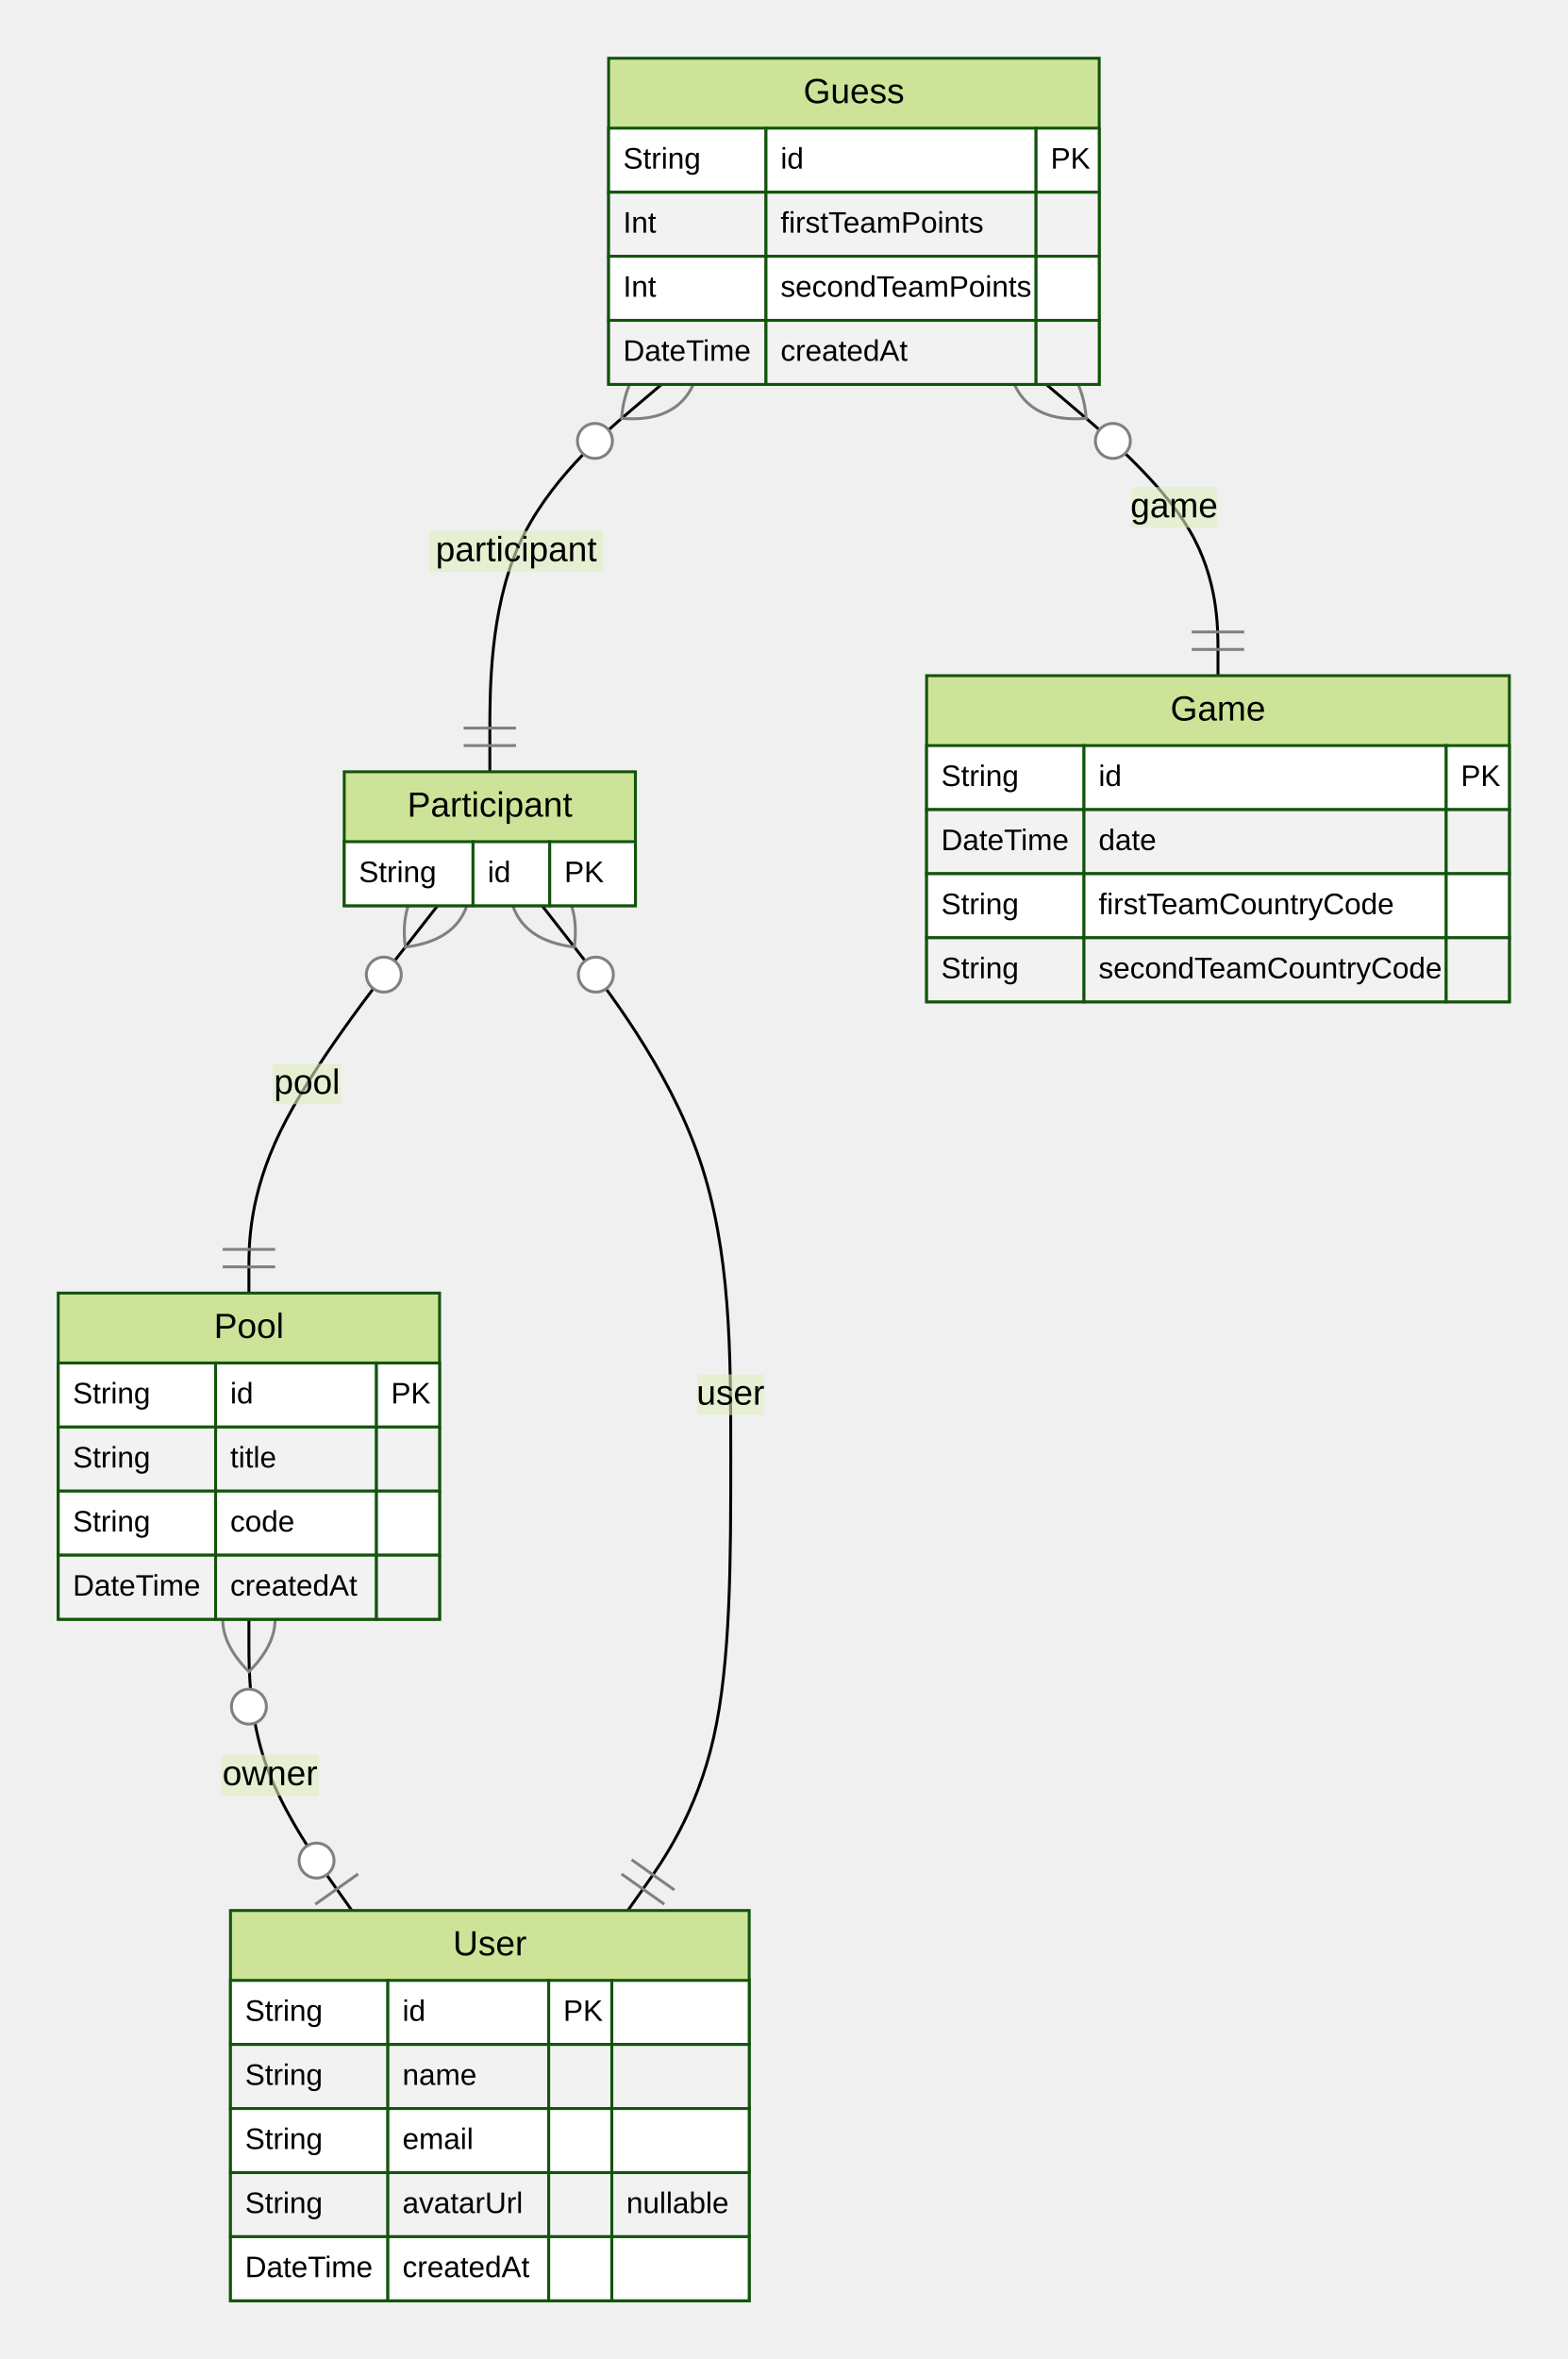
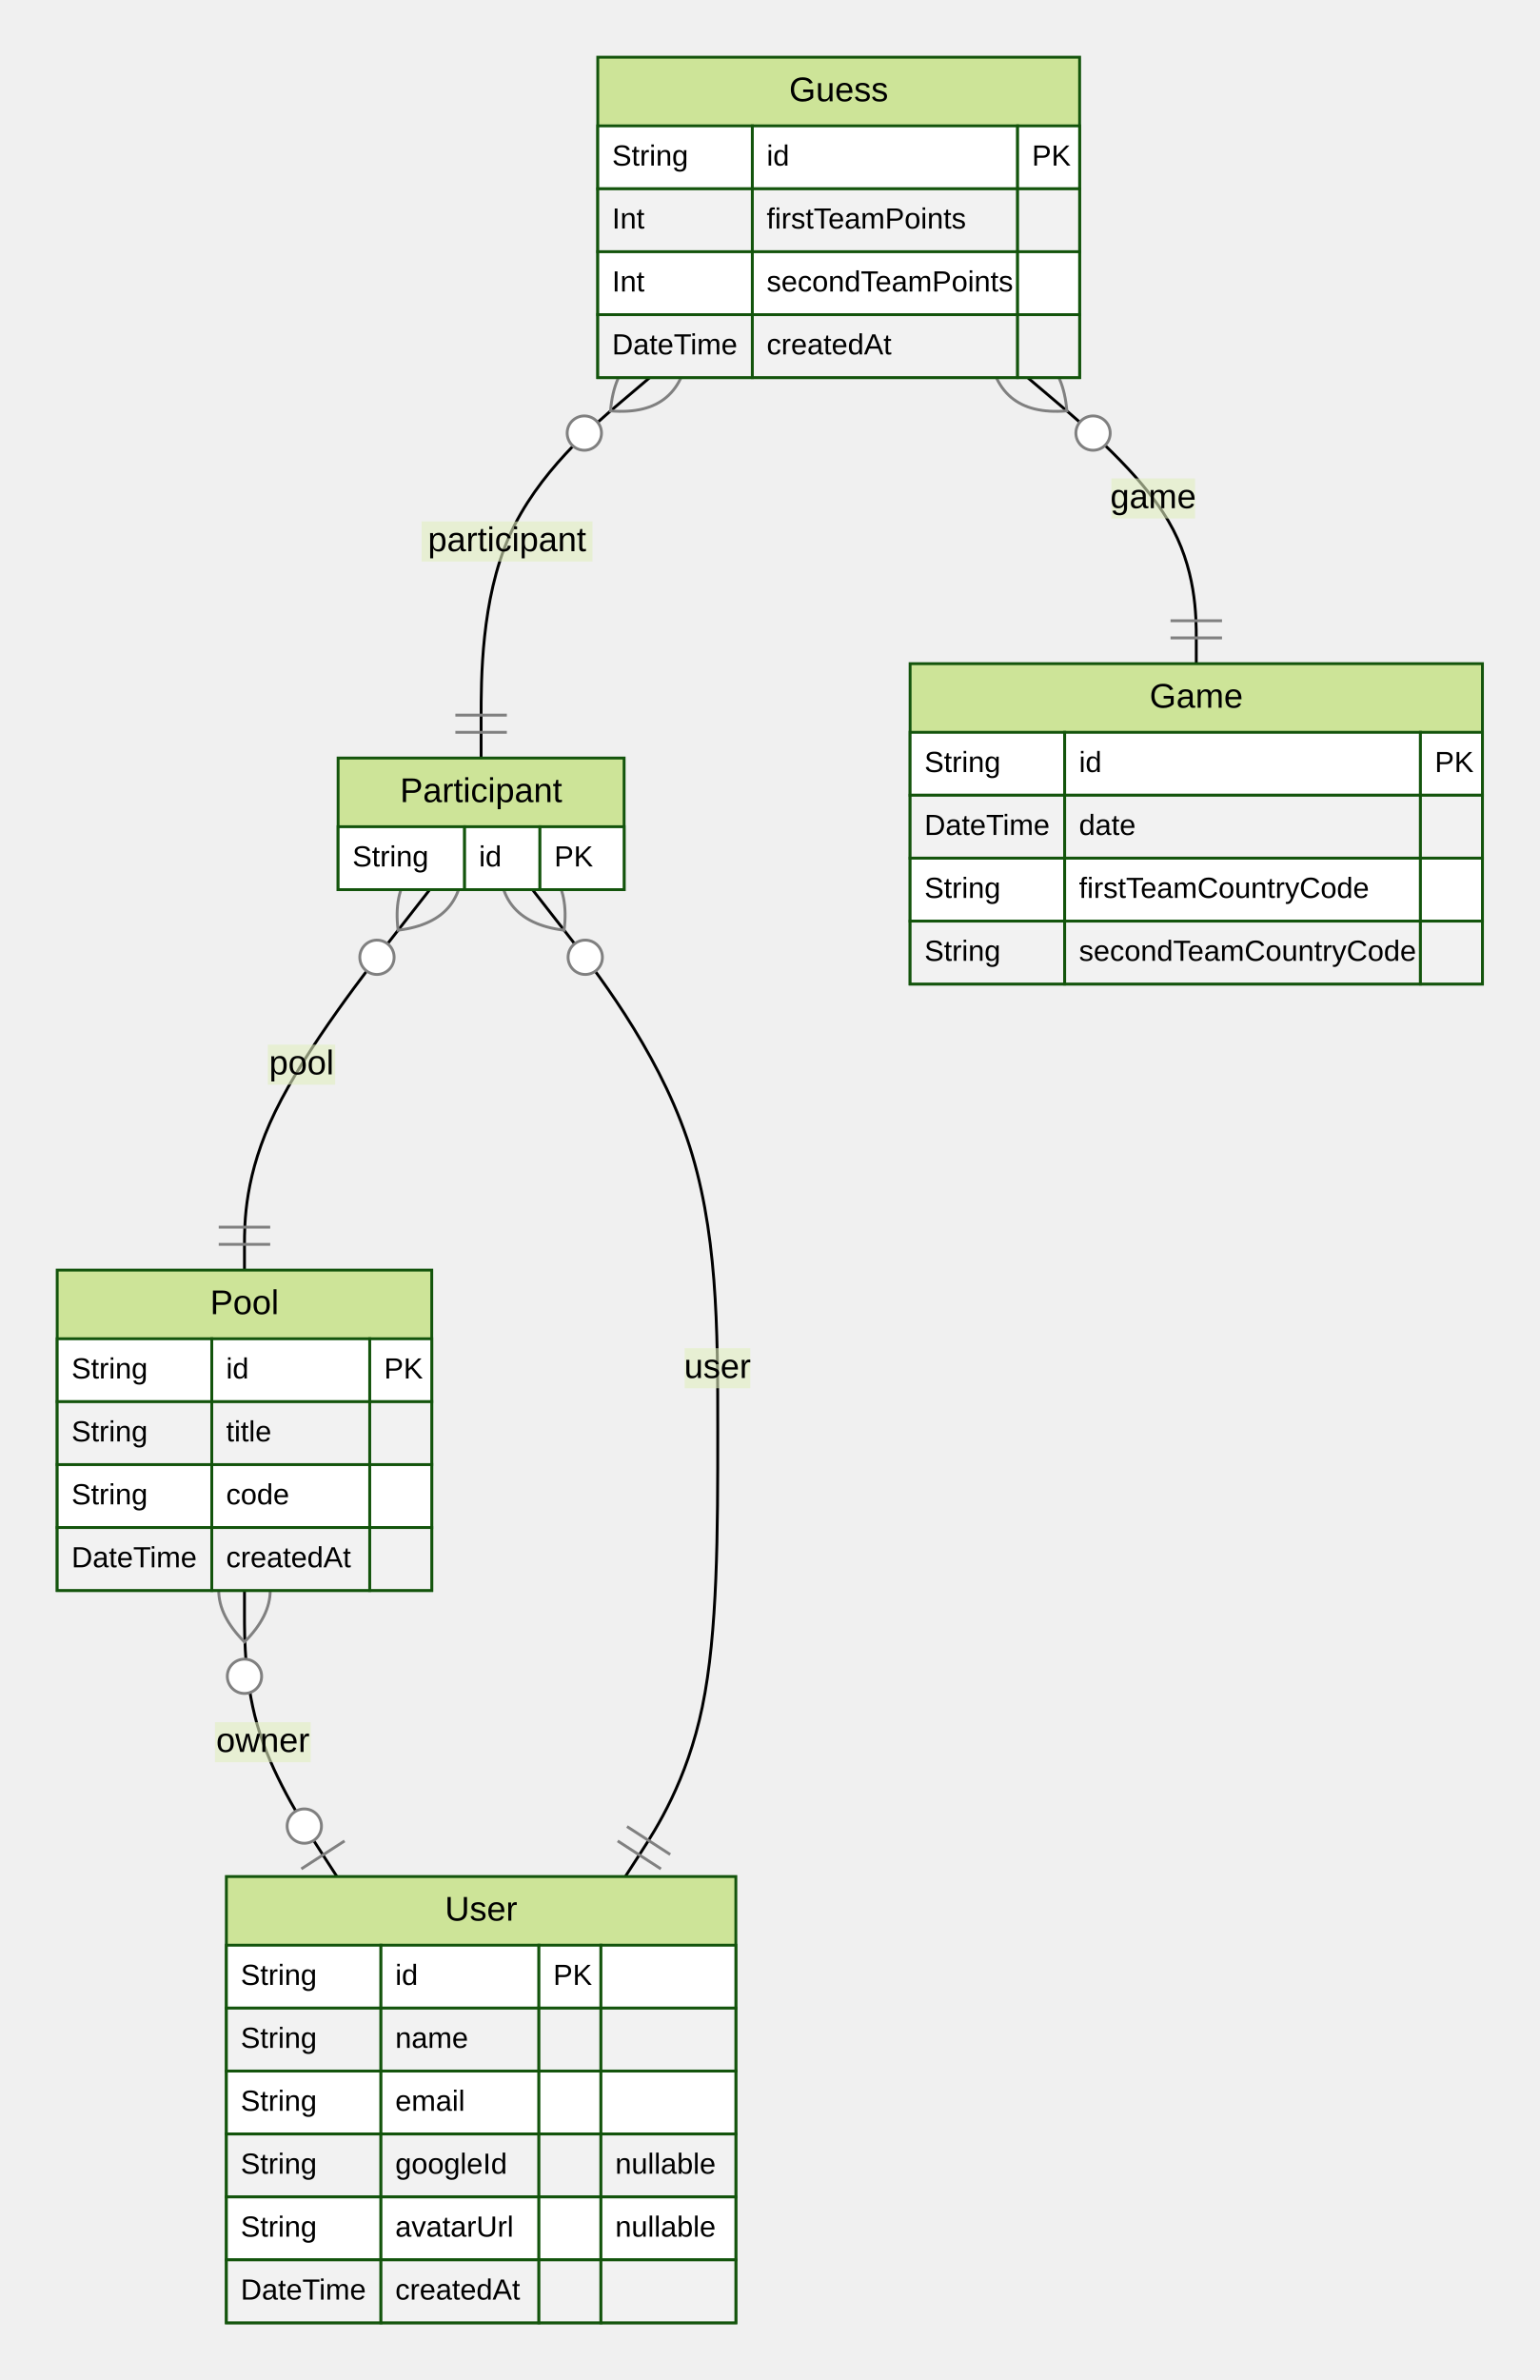
- <svg xmlns="http://www.w3.org/2000/svg" aria-labelledby="chart-title-mermaid-0 chart-desc-mermaid-0" role="img" viewBox="0 0 538.347 810" style="max-width: 538.347px; background-color: white;" width="100%" id="mermaid-0">
+ <svg xmlns="http://www.w3.org/2000/svg" aria-labelledby="chart-title-mermaid-0 chart-desc-mermaid-0" role="img" viewBox="0 0 538.347 832" style="max-width: 538.347px; background-color: white;" width="100%" id="mermaid-0">
  <style>#mermaid-0 {font-family:"trebuchet ms",verdana,arial,sans-serif;font-size:16px;fill:#000000;}#mermaid-0 .error-icon{fill:#552222;}#mermaid-0 .error-text{fill:#552222;stroke:#552222;}#mermaid-0 .edge-thickness-normal{stroke-width:2px;}#mermaid-0 .edge-thickness-thick{stroke-width:3.5px;}#mermaid-0 .edge-pattern-solid{stroke-dasharray:0;}#mermaid-0 .edge-pattern-dashed{stroke-dasharray:3;}#mermaid-0 .edge-pattern-dotted{stroke-dasharray:2;}#mermaid-0 .marker{fill:#000000;stroke:#000000;}#mermaid-0 .marker.cross{stroke:#000000;}#mermaid-0 svg{font-family:"trebuchet ms",verdana,arial,sans-serif;font-size:16px;}#mermaid-0 .entityBox{fill:#cde498;stroke:#13540c;}#mermaid-0 .attributeBoxOdd{fill:#ffffff;stroke:#13540c;}#mermaid-0 .attributeBoxEven{fill:#f2f2f2;stroke:#13540c;}#mermaid-0 .relationshipLabelBox{fill:hsl(78.158, 58.462%, 84.51%);opacity:0.7;background-color:hsl(78.158, 58.462%, 84.51%);}#mermaid-0 .relationshipLabelBox rect{opacity:0.5;}#mermaid-0 .relationshipLine{stroke:#000000;}#mermaid-0 :root{--mermaid-font-family:"trebuchet ms",verdana,arial,sans-serif;}</style>
  <g />
  <defs>
    <marker orient="auto" markerHeight="18" markerWidth="18" refY="9" refX="0" id="ONLY_ONE_START">
      <path d="M9,0 L9,18 M15,0 L15,18" fill="none" stroke="gray" />
    </marker>
  </defs>
  <defs>
    <marker orient="auto" markerHeight="18" markerWidth="18" refY="9" refX="18" id="ONLY_ONE_END">
      <path d="M3,0 L3,18 M9,0 L9,18" fill="none" stroke="gray" />
    </marker>
  </defs>
  <defs>
    <marker orient="auto" markerHeight="18" markerWidth="30" refY="9" refX="0" id="ZERO_OR_ONE_START">
      <circle r="6" cy="9" cx="21" fill="white" stroke="gray" />
      <path d="M9,0 L9,18" fill="none" stroke="gray" />
    </marker>
  </defs>
  <defs>
    <marker orient="auto" markerHeight="18" markerWidth="30" refY="9" refX="30" id="ZERO_OR_ONE_END">
      <circle r="6" cy="9" cx="9" fill="white" stroke="gray" />
      <path d="M21,0 L21,18" fill="none" stroke="gray" />
    </marker>
  </defs>
  <defs>
    <marker orient="auto" markerHeight="36" markerWidth="45" refY="18" refX="18" id="ONE_OR_MORE_START">
      <path d="M0,18 Q 18,0 36,18 Q 18,36 0,18 M42,9 L42,27" fill="none" stroke="gray" />
    </marker>
  </defs>
  <defs>
    <marker orient="auto" markerHeight="36" markerWidth="45" refY="18" refX="27" id="ONE_OR_MORE_END">
      <path d="M3,9 L3,27 M9,18 Q27,0 45,18 Q27,36 9,18" fill="none" stroke="gray" />
    </marker>
  </defs>
  <defs>
    <marker orient="auto" markerHeight="36" markerWidth="57" refY="18" refX="18" id="ZERO_OR_MORE_START">
      <circle r="6" cy="18" cx="48" fill="white" stroke="gray" />
      <path d="M0,18 Q18,0 36,18 Q18,36 0,18" fill="none" stroke="gray" />
    </marker>
  </defs>
  <defs>
    <marker orient="auto" markerHeight="36" markerWidth="57" refY="18" refX="39" id="ZERO_OR_MORE_END">
      <circle r="6" cy="18" cx="9" fill="white" stroke="gray" />
      <path d="M21,18 Q39,0 57,18 Q39,36 21,18" fill="none" stroke="gray" />
    </marker>
  </defs>
-   <path marker-start="url(#ZERO_OR_MORE_START)" marker-end="url(#ZERO_OR_ONE_END)" fill="none" stroke="gray" d="M85.482,556L85.482,564.333C85.482,572.667,85.482,589.333,91.375,606C97.268,622.667,109.055,639.333,114.948,647.667L120.841,656" class="er relationshipLine" />
-   <path marker-start="url(#ZERO_OR_MORE_START)" marker-end="url(#ONLY_ONE_END)" fill="none" stroke="gray" d="M186.176,311L196.974,324.833C207.772,338.667,229.368,366.333,240.166,397.833C250.964,429.333,250.964,464.667,250.964,500C250.964,535.333,250.964,570.667,245.07,596.667C239.177,622.667,227.391,639.333,221.497,647.667L215.604,656" class="er relationshipLine" />
+   <path marker-start="url(#ZERO_OR_MORE_START)" marker-end="url(#ZERO_OR_ONE_END)" fill="none" stroke="gray" d="M85.482,556L85.482,564.333C85.482,572.667,85.482,589.333,90.869,606C96.255,622.667,107.029,639.333,112.416,647.667L117.802,656" class="er relationshipLine" />
+   <path marker-start="url(#ZERO_OR_MORE_START)" marker-end="url(#ONLY_ONE_END)" fill="none" stroke="gray" d="M186.176,311L196.974,324.833C207.772,338.667,229.368,366.333,240.166,397.833C250.964,429.333,250.964,464.667,250.964,500C250.964,535.333,250.964,570.667,245.577,596.667C240.19,622.667,229.416,639.333,224.03,647.667L218.643,656" class="er relationshipLine" />
  <path marker-start="url(#ZERO_OR_MORE_START)" marker-end="url(#ONLY_ONE_END)" fill="none" stroke="gray" d="M150.269,311L139.471,324.833C128.674,338.667,107.078,366.333,96.28,388.5C85.482,410.667,85.482,427.333,85.482,435.667L85.482,444" class="er relationshipLine" />
  <path marker-start="url(#ZERO_OR_MORE_START)" marker-end="url(#ONLY_ONE_END)" fill="none" stroke="gray" d="M227.2,132L217.37,140.333C207.541,148.667,187.882,165.333,178.052,187.5C168.223,209.667,168.223,237.333,168.223,251.167L168.223,265" class="er relationshipLine" />
  <path marker-start="url(#ZERO_OR_MORE_START)" marker-end="url(#ONLY_ONE_END)" fill="none" stroke="gray" d="M359.308,132L369.137,140.333C378.967,148.667,398.626,165.333,408.455,182C418.285,198.667,418.285,215.333,418.285,223.667L418.285,232" class="er relationshipLine" />
  <g transform="translate(20,444 )" id="Pool">
    <rect height="112" width="130.964" y="0" x="0" stroke="gray" fill-opacity="100%" fill="honeydew" class="er entityBox" />
    <text transform="translate(65.48175,12)" style="font-family: &quot;trebuchet ms&quot;, verdana, arial, sans-serif;; font-size: 12px" text-anchor="middle" dominant-baseline="middle" y="0" x="0" id="entity-Pool" class="er entityLabel">Pool</text>
    <rect height="22" width="54.048" y="24" x="0" stroke="gray" fill-opacity="100%" fill="honeydew" class="er attributeBoxOdd" />
    <text transform="translate(5,35)" style="font-family: &quot;trebuchet ms&quot;, verdana, arial, sans-serif;; font-size: 10.2px" text-anchor="left" dominant-baseline="middle" y="0" x="0" id="entity-Pool-attr-1-type" class="er entityLabel">String</text>
    <rect height="22" width="55.234" y="24" x="54.048" stroke="gray" fill-opacity="100%" fill="honeydew" class="er attributeBoxOdd" />
    <text transform="translate(59.0484,35)" style="font-family: &quot;trebuchet ms&quot;, verdana, arial, sans-serif;; font-size: 10.2px" text-anchor="left" dominant-baseline="middle" y="0" x="0" id="entity-Pool-attr-1-name" class="er entityLabel">id</text>
    <rect height="22" width="21.681" y="24" x="109.283" stroke="gray" fill-opacity="100%" fill="honeydew" class="er attributeBoxOdd" />
    <text transform="translate(114.2828,35)" style="font-family: &quot;trebuchet ms&quot;, verdana, arial, sans-serif;; font-size: 10.2px" text-anchor="left" dominant-baseline="middle" y="0" x="0" id="entity-Pool-attr-1-key" class="er entityLabel">PK</text>
    <rect height="22" width="54.048" y="46" x="0" stroke="gray" fill-opacity="100%" fill="honeydew" class="er attributeBoxEven" />
    <text transform="translate(5,57)" style="font-family: &quot;trebuchet ms&quot;, verdana, arial, sans-serif;; font-size: 10.2px" text-anchor="left" dominant-baseline="middle" y="0" x="0" id="entity-Pool-attr-2-type" class="er entityLabel">String</text>
    <rect height="22" width="55.234" y="46" x="54.048" stroke="gray" fill-opacity="100%" fill="honeydew" class="er attributeBoxEven" />
    <text transform="translate(59.0484,57)" style="font-family: &quot;trebuchet ms&quot;, verdana, arial, sans-serif;; font-size: 10.2px" text-anchor="left" dominant-baseline="middle" y="0" x="0" id="entity-Pool-attr-2-name" class="er entityLabel">title</text>
    <rect height="22" width="21.681" y="46" x="109.283" stroke="gray" fill-opacity="100%" fill="honeydew" class="er attributeBoxEven" />
    <text transform="translate(114.2828,57)" style="font-family: &quot;trebuchet ms&quot;, verdana, arial, sans-serif;; font-size: 10.2px" text-anchor="left" dominant-baseline="middle" y="0" x="0" id="entity-Pool-attr-2-key" class="er entityLabel" />
    <rect height="22" width="54.048" y="68" x="0" stroke="gray" fill-opacity="100%" fill="honeydew" class="er attributeBoxOdd" />
    <text transform="translate(5,79)" style="font-family: &quot;trebuchet ms&quot;, verdana, arial, sans-serif;; font-size: 10.2px" text-anchor="left" dominant-baseline="middle" y="0" x="0" id="entity-Pool-attr-3-type" class="er entityLabel">String</text>
    <rect height="22" width="55.234" y="68" x="54.048" stroke="gray" fill-opacity="100%" fill="honeydew" class="er attributeBoxOdd" />
    <text transform="translate(59.0484,79)" style="font-family: &quot;trebuchet ms&quot;, verdana, arial, sans-serif;; font-size: 10.2px" text-anchor="left" dominant-baseline="middle" y="0" x="0" id="entity-Pool-attr-3-name" class="er entityLabel">code</text>
    <rect height="22" width="21.681" y="68" x="109.283" stroke="gray" fill-opacity="100%" fill="honeydew" class="er attributeBoxOdd" />
    <text transform="translate(114.2828,79)" style="font-family: &quot;trebuchet ms&quot;, verdana, arial, sans-serif;; font-size: 10.2px" text-anchor="left" dominant-baseline="middle" y="0" x="0" id="entity-Pool-attr-3-key" class="er entityLabel" />
    <rect height="22" width="54.048" y="90" x="0" stroke="gray" fill-opacity="100%" fill="honeydew" class="er attributeBoxEven" />
    <text transform="translate(5,101)" style="font-family: &quot;trebuchet ms&quot;, verdana, arial, sans-serif;; font-size: 10.2px" text-anchor="left" dominant-baseline="middle" y="0" x="0" id="entity-Pool-attr-4-type" class="er entityLabel">DateTime</text>
    <rect height="22" width="55.234" y="90" x="54.048" stroke="gray" fill-opacity="100%" fill="honeydew" class="er attributeBoxEven" />
    <text transform="translate(59.0484,101)" style="font-family: &quot;trebuchet ms&quot;, verdana, arial, sans-serif;; font-size: 10.2px" text-anchor="left" dominant-baseline="middle" y="0" x="0" id="entity-Pool-attr-4-name" class="er entityLabel">createdAt</text>
    <rect height="22" width="21.681" y="90" x="109.283" stroke="gray" fill-opacity="100%" fill="honeydew" class="er attributeBoxEven" />
    <text transform="translate(114.2828,101)" style="font-family: &quot;trebuchet ms&quot;, verdana, arial, sans-serif;; font-size: 10.2px" text-anchor="left" dominant-baseline="middle" y="0" x="0" id="entity-Pool-attr-4-key" class="er entityLabel" />
  </g>
  <g transform="translate(118.2226,265 )" id="Participant">
    <rect height="46" width="100" y="0" x="0" stroke="gray" fill-opacity="100%" fill="honeydew" class="er entityBox" />
    <text transform="translate(50,12)" style="font-family: &quot;trebuchet ms&quot;, verdana, arial, sans-serif;; font-size: 12px" text-anchor="middle" dominant-baseline="middle" y="0" x="0" id="entity-Participant" class="er entityLabel">Participant</text>
    <rect height="22" width="44.231" y="24" x="0" stroke="gray" fill-opacity="100%" fill="honeydew" class="er attributeBoxOdd" />
    <text transform="translate(5,35)" style="font-family: &quot;trebuchet ms&quot;, verdana, arial, sans-serif;; font-size: 10.2px" text-anchor="left" dominant-baseline="middle" y="0" x="0" id="entity-Participant-attr-1-type" class="er entityLabel">String</text>
    <rect height="22" width="26.341" y="24" x="44.231" stroke="gray" fill-opacity="100%" fill="honeydew" class="er attributeBoxOdd" />
    <text transform="translate(49.23142,35)" style="font-family: &quot;trebuchet ms&quot;, verdana, arial, sans-serif;; font-size: 10.2px" text-anchor="left" dominant-baseline="middle" y="0" x="0" id="entity-Participant-attr-1-name" class="er entityLabel">id</text>
    <rect height="22" width="29.428" y="24" x="70.572" stroke="gray" fill-opacity="100%" fill="honeydew" class="er attributeBoxOdd" />
    <text transform="translate(75.57222,35)" style="font-family: &quot;trebuchet ms&quot;, verdana, arial, sans-serif;; font-size: 10.2px" text-anchor="left" dominant-baseline="middle" y="0" x="0" id="entity-Participant-attr-1-key" class="er entityLabel">PK</text>
  </g>
  <g transform="translate(79.1537,656 )" id="User">
-     <rect height="134" width="178.138" y="0" x="0" stroke="gray" fill-opacity="100%" fill="honeydew" class="er entityBox" />
+     <rect height="156" width="178.138" y="0" x="0" stroke="gray" fill-opacity="100%" fill="honeydew" class="er entityBox" />
    <text transform="translate(89.06892,12)" style="font-family: &quot;trebuchet ms&quot;, verdana, arial, sans-serif;; font-size: 12px" text-anchor="middle" dominant-baseline="middle" y="0" x="0" id="entity-User" class="er entityLabel">User</text>
    <rect height="22" width="54.048" y="24" x="0" stroke="gray" fill-opacity="100%" fill="honeydew" class="er attributeBoxOdd" />
    <text transform="translate(5,35)" style="font-family: &quot;trebuchet ms&quot;, verdana, arial, sans-serif;; font-size: 10.2px" text-anchor="left" dominant-baseline="middle" y="0" x="0" id="entity-User-attr-1-type" class="er entityLabel">String</text>
    <rect height="22" width="55.234" y="24" x="54.048" stroke="gray" fill-opacity="100%" fill="honeydew" class="er attributeBoxOdd" />
    <text transform="translate(59.0484,35)" style="font-family: &quot;trebuchet ms&quot;, verdana, arial, sans-serif;; font-size: 10.2px" text-anchor="left" dominant-baseline="middle" y="0" x="0" id="entity-User-attr-1-name" class="er entityLabel">id</text>
    <rect height="22" width="21.681" y="24" x="109.283" stroke="gray" fill-opacity="100%" fill="honeydew" class="er attributeBoxOdd" />
    <text transform="translate(114.2828,35)" style="font-family: &quot;trebuchet ms&quot;, verdana, arial, sans-serif;; font-size: 10.2px" text-anchor="left" dominant-baseline="middle" y="0" x="0" id="entity-User-attr-1-key" class="er entityLabel">PK</text>
    <rect height="22" width="47.174" y="24" x="130.964" stroke="gray" fill-opacity="100%" fill="honeydew" class="er attributeBoxOdd" />
    <text transform="translate(135.9635,35)" style="font-family: &quot;trebuchet ms&quot;, verdana, arial, sans-serif;; font-size: 10.2px" text-anchor="left" dominant-baseline="middle" y="0" x="0" id="entity-User-attr-1-comment" class="er entityLabel" />
    <rect height="22" width="54.048" y="46" x="0" stroke="gray" fill-opacity="100%" fill="honeydew" class="er attributeBoxEven" />
    <text transform="translate(5,57)" style="font-family: &quot;trebuchet ms&quot;, verdana, arial, sans-serif;; font-size: 10.2px" text-anchor="left" dominant-baseline="middle" y="0" x="0" id="entity-User-attr-2-type" class="er entityLabel">String</text>
    <rect height="22" width="55.234" y="46" x="54.048" stroke="gray" fill-opacity="100%" fill="honeydew" class="er attributeBoxEven" />
    <text transform="translate(59.0484,57)" style="font-family: &quot;trebuchet ms&quot;, verdana, arial, sans-serif;; font-size: 10.2px" text-anchor="left" dominant-baseline="middle" y="0" x="0" id="entity-User-attr-2-name" class="er entityLabel">name</text>
    <rect height="22" width="21.681" y="46" x="109.283" stroke="gray" fill-opacity="100%" fill="honeydew" class="er attributeBoxEven" />
    <text transform="translate(114.2828,57)" style="font-family: &quot;trebuchet ms&quot;, verdana, arial, sans-serif;; font-size: 10.2px" text-anchor="left" dominant-baseline="middle" y="0" x="0" id="entity-User-attr-2-key" class="er entityLabel" />
    <rect height="22" width="47.174" y="46" x="130.964" stroke="gray" fill-opacity="100%" fill="honeydew" class="er attributeBoxEven" />
    <text transform="translate(135.9635,57)" style="font-family: &quot;trebuchet ms&quot;, verdana, arial, sans-serif;; font-size: 10.2px" text-anchor="left" dominant-baseline="middle" y="0" x="0" id="entity-User-attr-2-comment" class="er entityLabel" />
    <rect height="22" width="54.048" y="68" x="0" stroke="gray" fill-opacity="100%" fill="honeydew" class="er attributeBoxOdd" />
    <text transform="translate(5,79)" style="font-family: &quot;trebuchet ms&quot;, verdana, arial, sans-serif;; font-size: 10.2px" text-anchor="left" dominant-baseline="middle" y="0" x="0" id="entity-User-attr-3-type" class="er entityLabel">String</text>
    <rect height="22" width="55.234" y="68" x="54.048" stroke="gray" fill-opacity="100%" fill="honeydew" class="er attributeBoxOdd" />
    <text transform="translate(59.0484,79)" style="font-family: &quot;trebuchet ms&quot;, verdana, arial, sans-serif;; font-size: 10.2px" text-anchor="left" dominant-baseline="middle" y="0" x="0" id="entity-User-attr-3-name" class="er entityLabel">email</text>
    <rect height="22" width="21.681" y="68" x="109.283" stroke="gray" fill-opacity="100%" fill="honeydew" class="er attributeBoxOdd" />
    <text transform="translate(114.2828,79)" style="font-family: &quot;trebuchet ms&quot;, verdana, arial, sans-serif;; font-size: 10.2px" text-anchor="left" dominant-baseline="middle" y="0" x="0" id="entity-User-attr-3-key" class="er entityLabel" />
    <rect height="22" width="47.174" y="68" x="130.964" stroke="gray" fill-opacity="100%" fill="honeydew" class="er attributeBoxOdd" />
    <text transform="translate(135.9635,79)" style="font-family: &quot;trebuchet ms&quot;, verdana, arial, sans-serif;; font-size: 10.2px" text-anchor="left" dominant-baseline="middle" y="0" x="0" id="entity-User-attr-3-comment" class="er entityLabel" />
    <rect height="22" width="54.048" y="90" x="0" stroke="gray" fill-opacity="100%" fill="honeydew" class="er attributeBoxEven" />
    <text transform="translate(5,101)" style="font-family: &quot;trebuchet ms&quot;, verdana, arial, sans-serif;; font-size: 10.2px" text-anchor="left" dominant-baseline="middle" y="0" x="0" id="entity-User-attr-4-type" class="er entityLabel">String</text>
    <rect height="22" width="55.234" y="90" x="54.048" stroke="gray" fill-opacity="100%" fill="honeydew" class="er attributeBoxEven" />
-     <text transform="translate(59.0484,101)" style="font-family: &quot;trebuchet ms&quot;, verdana, arial, sans-serif;; font-size: 10.2px" text-anchor="left" dominant-baseline="middle" y="0" x="0" id="entity-User-attr-4-name" class="er entityLabel">avatarUrl</text>
+     <text transform="translate(59.0484,101)" style="font-family: &quot;trebuchet ms&quot;, verdana, arial, sans-serif;; font-size: 10.2px" text-anchor="left" dominant-baseline="middle" y="0" x="0" id="entity-User-attr-4-name" class="er entityLabel">googleId</text>
    <rect height="22" width="21.681" y="90" x="109.283" stroke="gray" fill-opacity="100%" fill="honeydew" class="er attributeBoxEven" />
    <text transform="translate(114.2828,101)" style="font-family: &quot;trebuchet ms&quot;, verdana, arial, sans-serif;; font-size: 10.2px" text-anchor="left" dominant-baseline="middle" y="0" x="0" id="entity-User-attr-4-key" class="er entityLabel" />
    <rect height="22" width="47.174" y="90" x="130.964" stroke="gray" fill-opacity="100%" fill="honeydew" class="er attributeBoxEven" />
    <text transform="translate(135.9635,101)" style="font-family: &quot;trebuchet ms&quot;, verdana, arial, sans-serif;; font-size: 10.2px" text-anchor="left" dominant-baseline="middle" y="0" x="0" id="entity-User-attr-4-comment" class="er entityLabel">nullable</text>
    <rect height="22" width="54.048" y="112" x="0" stroke="gray" fill-opacity="100%" fill="honeydew" class="er attributeBoxOdd" />
-     <text transform="translate(5,123)" style="font-family: &quot;trebuchet ms&quot;, verdana, arial, sans-serif;; font-size: 10.2px" text-anchor="left" dominant-baseline="middle" y="0" x="0" id="entity-User-attr-5-type" class="er entityLabel">DateTime</text>
+     <text transform="translate(5,123)" style="font-family: &quot;trebuchet ms&quot;, verdana, arial, sans-serif;; font-size: 10.2px" text-anchor="left" dominant-baseline="middle" y="0" x="0" id="entity-User-attr-5-type" class="er entityLabel">String</text>
    <rect height="22" width="55.234" y="112" x="54.048" stroke="gray" fill-opacity="100%" fill="honeydew" class="er attributeBoxOdd" />
-     <text transform="translate(59.0484,123)" style="font-family: &quot;trebuchet ms&quot;, verdana, arial, sans-serif;; font-size: 10.2px" text-anchor="left" dominant-baseline="middle" y="0" x="0" id="entity-User-attr-5-name" class="er entityLabel">createdAt</text>
+     <text transform="translate(59.0484,123)" style="font-family: &quot;trebuchet ms&quot;, verdana, arial, sans-serif;; font-size: 10.2px" text-anchor="left" dominant-baseline="middle" y="0" x="0" id="entity-User-attr-5-name" class="er entityLabel">avatarUrl</text>
    <rect height="22" width="21.681" y="112" x="109.283" stroke="gray" fill-opacity="100%" fill="honeydew" class="er attributeBoxOdd" />
    <text transform="translate(114.2828,123)" style="font-family: &quot;trebuchet ms&quot;, verdana, arial, sans-serif;; font-size: 10.2px" text-anchor="left" dominant-baseline="middle" y="0" x="0" id="entity-User-attr-5-key" class="er entityLabel" />
    <rect height="22" width="47.174" y="112" x="130.964" stroke="gray" fill-opacity="100%" fill="honeydew" class="er attributeBoxOdd" />
-     <text transform="translate(135.9635,123)" style="font-family: &quot;trebuchet ms&quot;, verdana, arial, sans-serif;; font-size: 10.2px" text-anchor="left" dominant-baseline="middle" y="0" x="0" id="entity-User-attr-5-comment" class="er entityLabel" />
+     <text transform="translate(135.9635,123)" style="font-family: &quot;trebuchet ms&quot;, verdana, arial, sans-serif;; font-size: 10.2px" text-anchor="left" dominant-baseline="middle" y="0" x="0" id="entity-User-attr-5-comment" class="er entityLabel">nullable</text>
+     <rect height="22" width="54.048" y="134" x="0" stroke="gray" fill-opacity="100%" fill="honeydew" class="er attributeBoxEven" />
+     <text transform="translate(5,145)" style="font-family: &quot;trebuchet ms&quot;, verdana, arial, sans-serif;; font-size: 10.2px" text-anchor="left" dominant-baseline="middle" y="0" x="0" id="entity-User-attr-6-type" class="er entityLabel">DateTime</text>
+     <rect height="22" width="55.234" y="134" x="54.048" stroke="gray" fill-opacity="100%" fill="honeydew" class="er attributeBoxEven" />
+     <text transform="translate(59.0484,145)" style="font-family: &quot;trebuchet ms&quot;, verdana, arial, sans-serif;; font-size: 10.2px" text-anchor="left" dominant-baseline="middle" y="0" x="0" id="entity-User-attr-6-name" class="er entityLabel">createdAt</text>
+     <rect height="22" width="21.681" y="134" x="109.283" stroke="gray" fill-opacity="100%" fill="honeydew" class="er attributeBoxEven" />
+     <text transform="translate(114.2828,145)" style="font-family: &quot;trebuchet ms&quot;, verdana, arial, sans-serif;; font-size: 10.2px" text-anchor="left" dominant-baseline="middle" y="0" x="0" id="entity-User-attr-6-key" class="er entityLabel" />
+     <rect height="22" width="47.174" y="134" x="130.964" stroke="gray" fill-opacity="100%" fill="honeydew" class="er attributeBoxEven" />
+     <text transform="translate(135.9635,145)" style="font-family: &quot;trebuchet ms&quot;, verdana, arial, sans-serif;; font-size: 10.2px" text-anchor="left" dominant-baseline="middle" y="0" x="0" id="entity-User-attr-6-comment" class="er entityLabel" />
  </g>
  <g transform="translate(318.2226,232 )" id="Game">
    <rect height="112" width="200.124" y="0" x="0" stroke="gray" fill-opacity="100%" fill="honeydew" class="er entityBox" />
    <text transform="translate(100.062,12)" style="font-family: &quot;trebuchet ms&quot;, verdana, arial, sans-serif;; font-size: 12px" text-anchor="middle" dominant-baseline="middle" y="0" x="0" id="entity-Game" class="er entityLabel">Game</text>
    <rect height="22" width="54.048" y="24" x="0" stroke="gray" fill-opacity="100%" fill="honeydew" class="er attributeBoxOdd" />
    <text transform="translate(5,35)" style="font-family: &quot;trebuchet ms&quot;, verdana, arial, sans-serif;; font-size: 10.2px" text-anchor="left" dominant-baseline="middle" y="0" x="0" id="entity-Game-attr-1-type" class="er entityLabel">String</text>
    <rect height="22" width="124.395" y="24" x="54.048" stroke="gray" fill-opacity="100%" fill="honeydew" class="er attributeBoxOdd" />
    <text transform="translate(59.0484,35)" style="font-family: &quot;trebuchet ms&quot;, verdana, arial, sans-serif;; font-size: 10.2px" text-anchor="left" dominant-baseline="middle" y="0" x="0" id="entity-Game-attr-1-name" class="er entityLabel">id</text>
    <rect height="22" width="21.681" y="24" x="178.443" stroke="gray" fill-opacity="100%" fill="honeydew" class="er attributeBoxOdd" />
    <text transform="translate(183.4432,35)" style="font-family: &quot;trebuchet ms&quot;, verdana, arial, sans-serif;; font-size: 10.2px" text-anchor="left" dominant-baseline="middle" y="0" x="0" id="entity-Game-attr-1-key" class="er entityLabel">PK</text>
    <rect height="22" width="54.048" y="46" x="0" stroke="gray" fill-opacity="100%" fill="honeydew" class="er attributeBoxEven" />
    <text transform="translate(5,57)" style="font-family: &quot;trebuchet ms&quot;, verdana, arial, sans-serif;; font-size: 10.2px" text-anchor="left" dominant-baseline="middle" y="0" x="0" id="entity-Game-attr-2-type" class="er entityLabel">DateTime</text>
    <rect height="22" width="124.395" y="46" x="54.048" stroke="gray" fill-opacity="100%" fill="honeydew" class="er attributeBoxEven" />
    <text transform="translate(59.0484,57)" style="font-family: &quot;trebuchet ms&quot;, verdana, arial, sans-serif;; font-size: 10.2px" text-anchor="left" dominant-baseline="middle" y="0" x="0" id="entity-Game-attr-2-name" class="er entityLabel">date</text>
    <rect height="22" width="21.681" y="46" x="178.443" stroke="gray" fill-opacity="100%" fill="honeydew" class="er attributeBoxEven" />
    <text transform="translate(183.4432,57)" style="font-family: &quot;trebuchet ms&quot;, verdana, arial, sans-serif;; font-size: 10.2px" text-anchor="left" dominant-baseline="middle" y="0" x="0" id="entity-Game-attr-2-key" class="er entityLabel" />
    <rect height="22" width="54.048" y="68" x="0" stroke="gray" fill-opacity="100%" fill="honeydew" class="er attributeBoxOdd" />
    <text transform="translate(5,79)" style="font-family: &quot;trebuchet ms&quot;, verdana, arial, sans-serif;; font-size: 10.2px" text-anchor="left" dominant-baseline="middle" y="0" x="0" id="entity-Game-attr-3-type" class="er entityLabel">String</text>
    <rect height="22" width="124.395" y="68" x="54.048" stroke="gray" fill-opacity="100%" fill="honeydew" class="er attributeBoxOdd" />
    <text transform="translate(59.0484,79)" style="font-family: &quot;trebuchet ms&quot;, verdana, arial, sans-serif;; font-size: 10.2px" text-anchor="left" dominant-baseline="middle" y="0" x="0" id="entity-Game-attr-3-name" class="er entityLabel">firstTeamCountryCode</text>
    <rect height="22" width="21.681" y="68" x="178.443" stroke="gray" fill-opacity="100%" fill="honeydew" class="er attributeBoxOdd" />
    <text transform="translate(183.4432,79)" style="font-family: &quot;trebuchet ms&quot;, verdana, arial, sans-serif;; font-size: 10.2px" text-anchor="left" dominant-baseline="middle" y="0" x="0" id="entity-Game-attr-3-key" class="er entityLabel" />
    <rect height="22" width="54.048" y="90" x="0" stroke="gray" fill-opacity="100%" fill="honeydew" class="er attributeBoxEven" />
    <text transform="translate(5,101)" style="font-family: &quot;trebuchet ms&quot;, verdana, arial, sans-serif;; font-size: 10.2px" text-anchor="left" dominant-baseline="middle" y="0" x="0" id="entity-Game-attr-4-type" class="er entityLabel">String</text>
    <rect height="22" width="124.395" y="90" x="54.048" stroke="gray" fill-opacity="100%" fill="honeydew" class="er attributeBoxEven" />
    <text transform="translate(59.0484,101)" style="font-family: &quot;trebuchet ms&quot;, verdana, arial, sans-serif;; font-size: 10.2px" text-anchor="left" dominant-baseline="middle" y="0" x="0" id="entity-Game-attr-4-name" class="er entityLabel">secondTeamCountryCode</text>
    <rect height="22" width="21.681" y="90" x="178.443" stroke="gray" fill-opacity="100%" fill="honeydew" class="er attributeBoxEven" />
    <text transform="translate(183.4432,101)" style="font-family: &quot;trebuchet ms&quot;, verdana, arial, sans-serif;; font-size: 10.2px" text-anchor="left" dominant-baseline="middle" y="0" x="0" id="entity-Game-attr-4-key" class="er entityLabel" />
  </g>
  <g transform="translate(209.0141,20 )" id="Guess">
    <rect height="112" width="168.479" y="0" x="0" stroke="gray" fill-opacity="100%" fill="honeydew" class="er entityBox" />
    <text transform="translate(84.23956,12)" style="font-family: &quot;trebuchet ms&quot;, verdana, arial, sans-serif;; font-size: 12px" text-anchor="middle" dominant-baseline="middle" y="0" x="0" id="entity-Guess" class="er entityLabel">Guess</text>
    <rect height="22" width="54.048" y="24" x="0" stroke="gray" fill-opacity="100%" fill="honeydew" class="er attributeBoxOdd" />
    <text transform="translate(5,35)" style="font-family: &quot;trebuchet ms&quot;, verdana, arial, sans-serif;; font-size: 10.2px" text-anchor="left" dominant-baseline="middle" y="0" x="0" id="entity-Guess-attr-1-type" class="er entityLabel">String</text>
    <rect height="22" width="92.75" y="24" x="54.048" stroke="gray" fill-opacity="100%" fill="honeydew" class="er attributeBoxOdd" />
    <text transform="translate(59.0484,35)" style="font-family: &quot;trebuchet ms&quot;, verdana, arial, sans-serif;; font-size: 10.2px" text-anchor="left" dominant-baseline="middle" y="0" x="0" id="entity-Guess-attr-1-name" class="er entityLabel">id</text>
    <rect height="22" width="21.681" y="24" x="146.798" stroke="gray" fill-opacity="100%" fill="honeydew" class="er attributeBoxOdd" />
    <text transform="translate(151.7984,35)" style="font-family: &quot;trebuchet ms&quot;, verdana, arial, sans-serif;; font-size: 10.2px" text-anchor="left" dominant-baseline="middle" y="0" x="0" id="entity-Guess-attr-1-key" class="er entityLabel">PK</text>
    <rect height="22" width="54.048" y="46" x="0" stroke="gray" fill-opacity="100%" fill="honeydew" class="er attributeBoxEven" />
    <text transform="translate(5,57)" style="font-family: &quot;trebuchet ms&quot;, verdana, arial, sans-serif;; font-size: 10.2px" text-anchor="left" dominant-baseline="middle" y="0" x="0" id="entity-Guess-attr-2-type" class="er entityLabel">Int</text>
    <rect height="22" width="92.75" y="46" x="54.048" stroke="gray" fill-opacity="100%" fill="honeydew" class="er attributeBoxEven" />
    <text transform="translate(59.0484,57)" style="font-family: &quot;trebuchet ms&quot;, verdana, arial, sans-serif;; font-size: 10.2px" text-anchor="left" dominant-baseline="middle" y="0" x="0" id="entity-Guess-attr-2-name" class="er entityLabel">firstTeamPoints</text>
    <rect height="22" width="21.681" y="46" x="146.798" stroke="gray" fill-opacity="100%" fill="honeydew" class="er attributeBoxEven" />
    <text transform="translate(151.7984,57)" style="font-family: &quot;trebuchet ms&quot;, verdana, arial, sans-serif;; font-size: 10.2px" text-anchor="left" dominant-baseline="middle" y="0" x="0" id="entity-Guess-attr-2-key" class="er entityLabel" />
    <rect height="22" width="54.048" y="68" x="0" stroke="gray" fill-opacity="100%" fill="honeydew" class="er attributeBoxOdd" />
    <text transform="translate(5,79)" style="font-family: &quot;trebuchet ms&quot;, verdana, arial, sans-serif;; font-size: 10.2px" text-anchor="left" dominant-baseline="middle" y="0" x="0" id="entity-Guess-attr-3-type" class="er entityLabel">Int</text>
    <rect height="22" width="92.75" y="68" x="54.048" stroke="gray" fill-opacity="100%" fill="honeydew" class="er attributeBoxOdd" />
    <text transform="translate(59.0484,79)" style="font-family: &quot;trebuchet ms&quot;, verdana, arial, sans-serif;; font-size: 10.2px" text-anchor="left" dominant-baseline="middle" y="0" x="0" id="entity-Guess-attr-3-name" class="er entityLabel">secondTeamPoints</text>
    <rect height="22" width="21.681" y="68" x="146.798" stroke="gray" fill-opacity="100%" fill="honeydew" class="er attributeBoxOdd" />
    <text transform="translate(151.7984,79)" style="font-family: &quot;trebuchet ms&quot;, verdana, arial, sans-serif;; font-size: 10.2px" text-anchor="left" dominant-baseline="middle" y="0" x="0" id="entity-Guess-attr-3-key" class="er entityLabel" />
    <rect height="22" width="54.048" y="90" x="0" stroke="gray" fill-opacity="100%" fill="honeydew" class="er attributeBoxEven" />
    <text transform="translate(5,101)" style="font-family: &quot;trebuchet ms&quot;, verdana, arial, sans-serif;; font-size: 10.2px" text-anchor="left" dominant-baseline="middle" y="0" x="0" id="entity-Guess-attr-4-type" class="er entityLabel">DateTime</text>
    <rect height="22" width="92.75" y="90" x="54.048" stroke="gray" fill-opacity="100%" fill="honeydew" class="er attributeBoxEven" />
    <text transform="translate(59.0484,101)" style="font-family: &quot;trebuchet ms&quot;, verdana, arial, sans-serif;; font-size: 10.2px" text-anchor="left" dominant-baseline="middle" y="0" x="0" id="entity-Guess-attr-4-name" class="er entityLabel">createdAt</text>
    <rect height="22" width="21.681" y="90" x="146.798" stroke="gray" fill-opacity="100%" fill="honeydew" class="er attributeBoxEven" />
    <text transform="translate(151.7984,101)" style="font-family: &quot;trebuchet ms&quot;, verdana, arial, sans-serif;; font-size: 10.2px" text-anchor="left" dominant-baseline="middle" y="0" x="0" id="entity-Guess-attr-4-key" class="er entityLabel" />
  </g>
-   <rect fill-opacity="85%" fill="white" height="14" width="33.471" y="602.554" x="75.983" class="er relationshipLabelBox" />
-   <text style="font-family: &quot;trebuchet ms&quot;, verdana, arial, sans-serif;; font-size: 12px" dominant-baseline="middle" text-anchor="middle" y="609.554" x="92.718" id="rel1" class="er relationshipLabel">owner</text>
-   <rect fill-opacity="85%" fill="white" height="14" width="22.959" y="471.913" x="239.398" class="er relationshipLabelBox" />
-   <text style="font-family: &quot;trebuchet ms&quot;, verdana, arial, sans-serif;; font-size: 12px" dominant-baseline="middle" text-anchor="middle" y="478.913" x="250.878" id="rel2" class="er relationshipLabel">user</text>
+   <rect fill-opacity="85%" fill="white" height="14" width="33.471" y="602.044" x="75.175" class="er relationshipLabelBox" />
+   <text style="font-family: &quot;trebuchet ms&quot;, verdana, arial, sans-serif;; font-size: 12px" dominant-baseline="middle" text-anchor="middle" y="609.044" x="91.911" id="rel1" class="er relationshipLabel">owner</text>
+   <rect fill-opacity="85%" fill="white" height="14" width="22.959" y="471.307" x="239.391" class="er relationshipLabelBox" />
+   <text style="font-family: &quot;trebuchet ms&quot;, verdana, arial, sans-serif;; font-size: 12px" dominant-baseline="middle" text-anchor="middle" y="478.307" x="250.87" id="rel2" class="er relationshipLabel">user</text>
  <rect fill-opacity="85%" fill="white" height="14" width="23.564" y="365.183" x="93.637" class="er relationshipLabelBox" />
  <text style="font-family: &quot;trebuchet ms&quot;, verdana, arial, sans-serif;; font-size: 12px" dominant-baseline="middle" text-anchor="middle" y="372.183" x="105.419" id="rel3" class="er relationshipLabel">pool</text>
  <rect fill-opacity="85%" fill="white" height="14" width="59.744" y="182.29" x="147.412" class="er relationshipLabelBox" />
  <text style="font-family: &quot;trebuchet ms&quot;, verdana, arial, sans-serif;; font-size: 12px" dominant-baseline="middle" text-anchor="middle" y="189.29" x="177.284" id="rel4" class="er relationshipLabel">participant</text>
  <rect fill-opacity="85%" fill="white" height="14" width="29.289" y="167.246" x="388.578" class="er relationshipLabelBox" />
  <text style="font-family: &quot;trebuchet ms&quot;, verdana, arial, sans-serif;; font-size: 12px" dominant-baseline="middle" text-anchor="middle" y="174.246" x="403.223" id="rel5" class="er relationshipLabel">game</text>
</svg>
